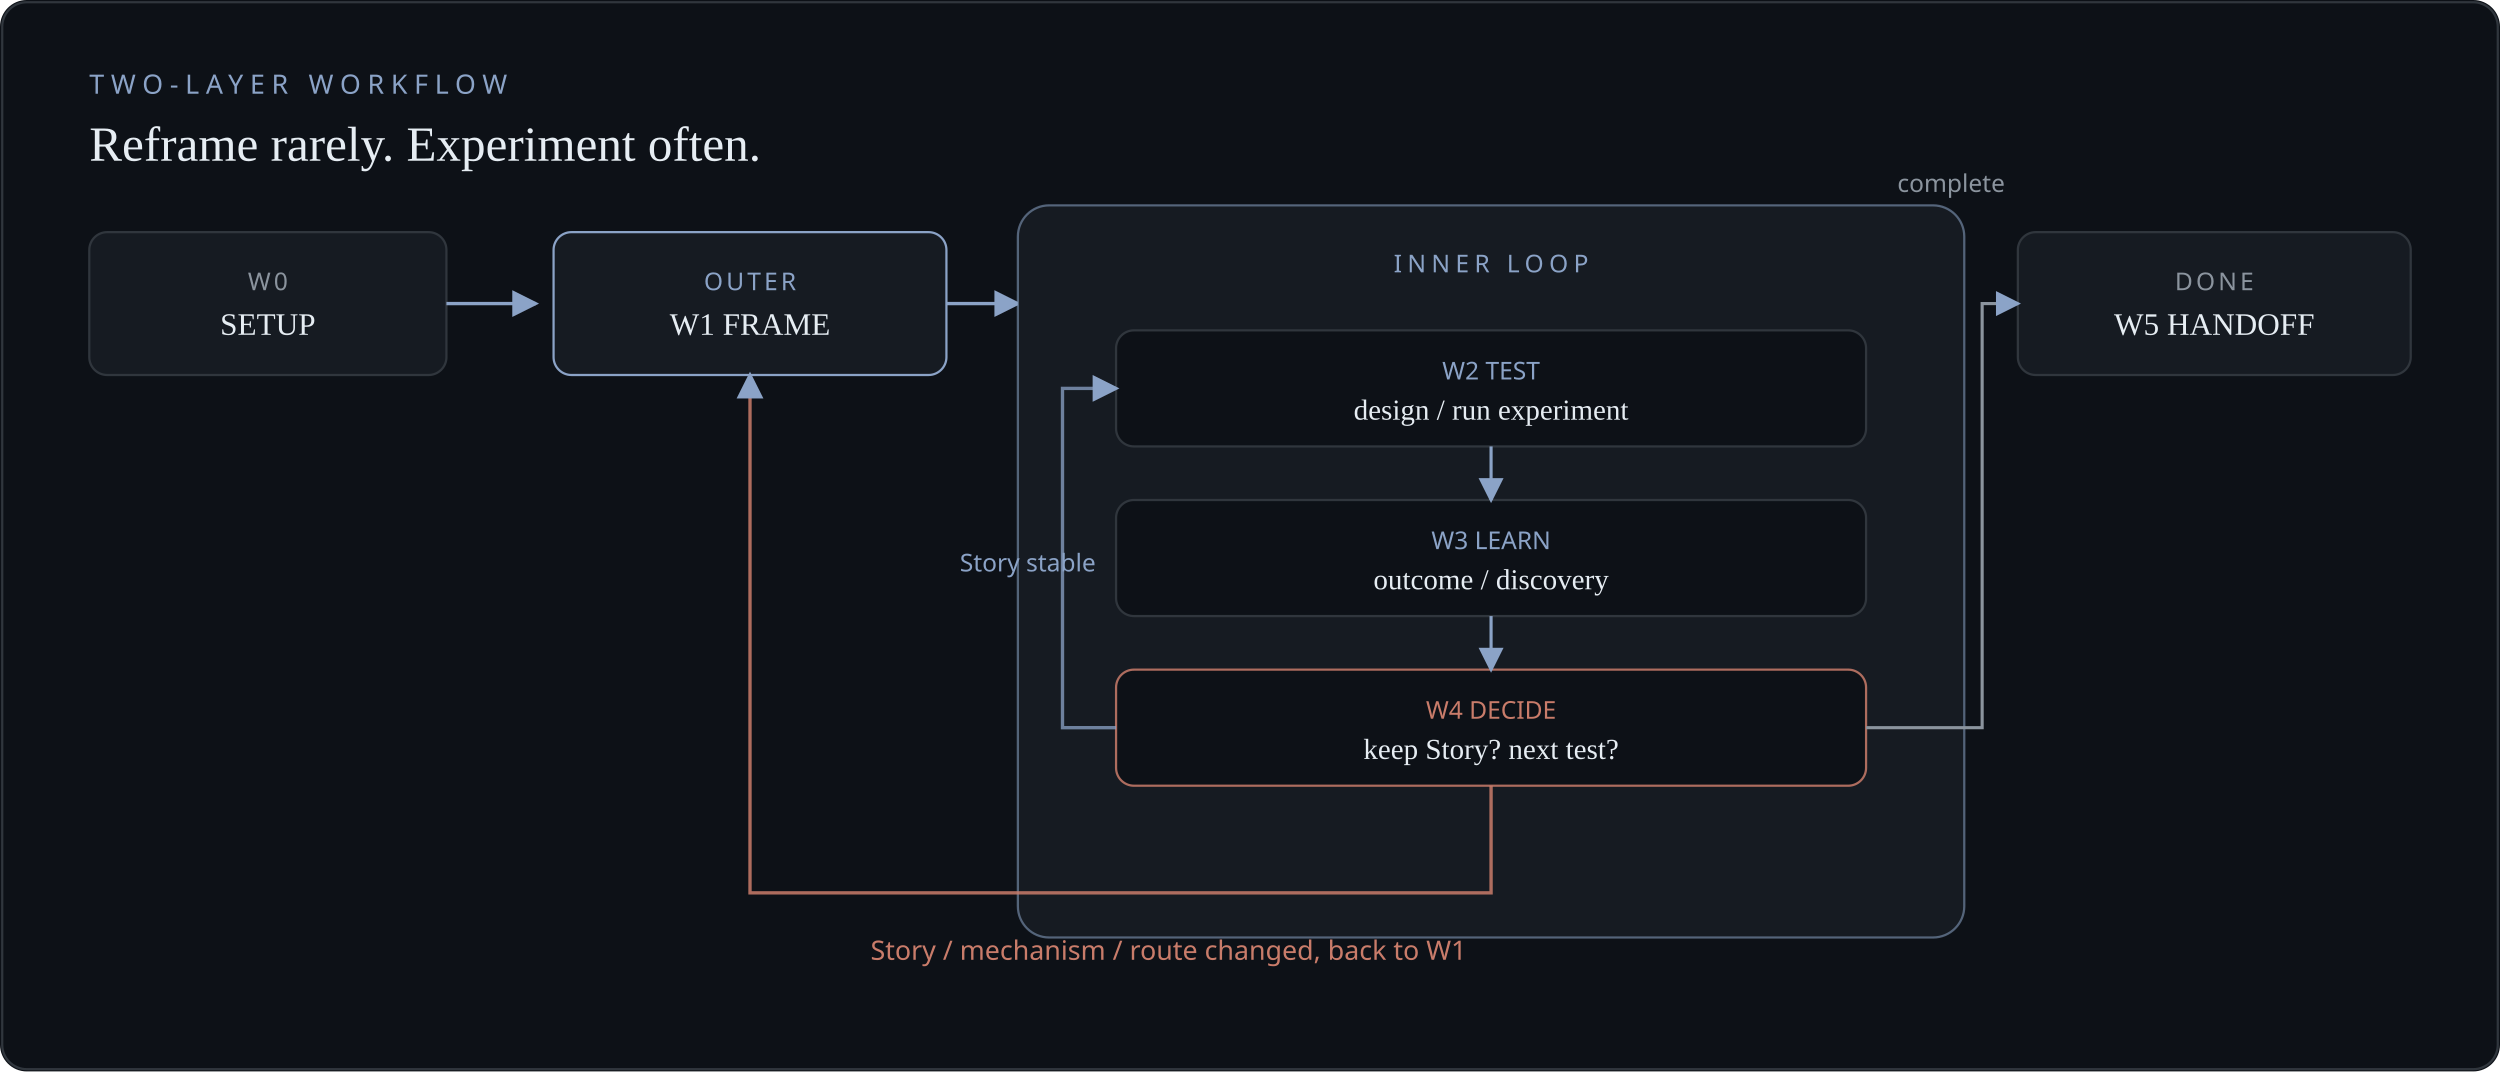
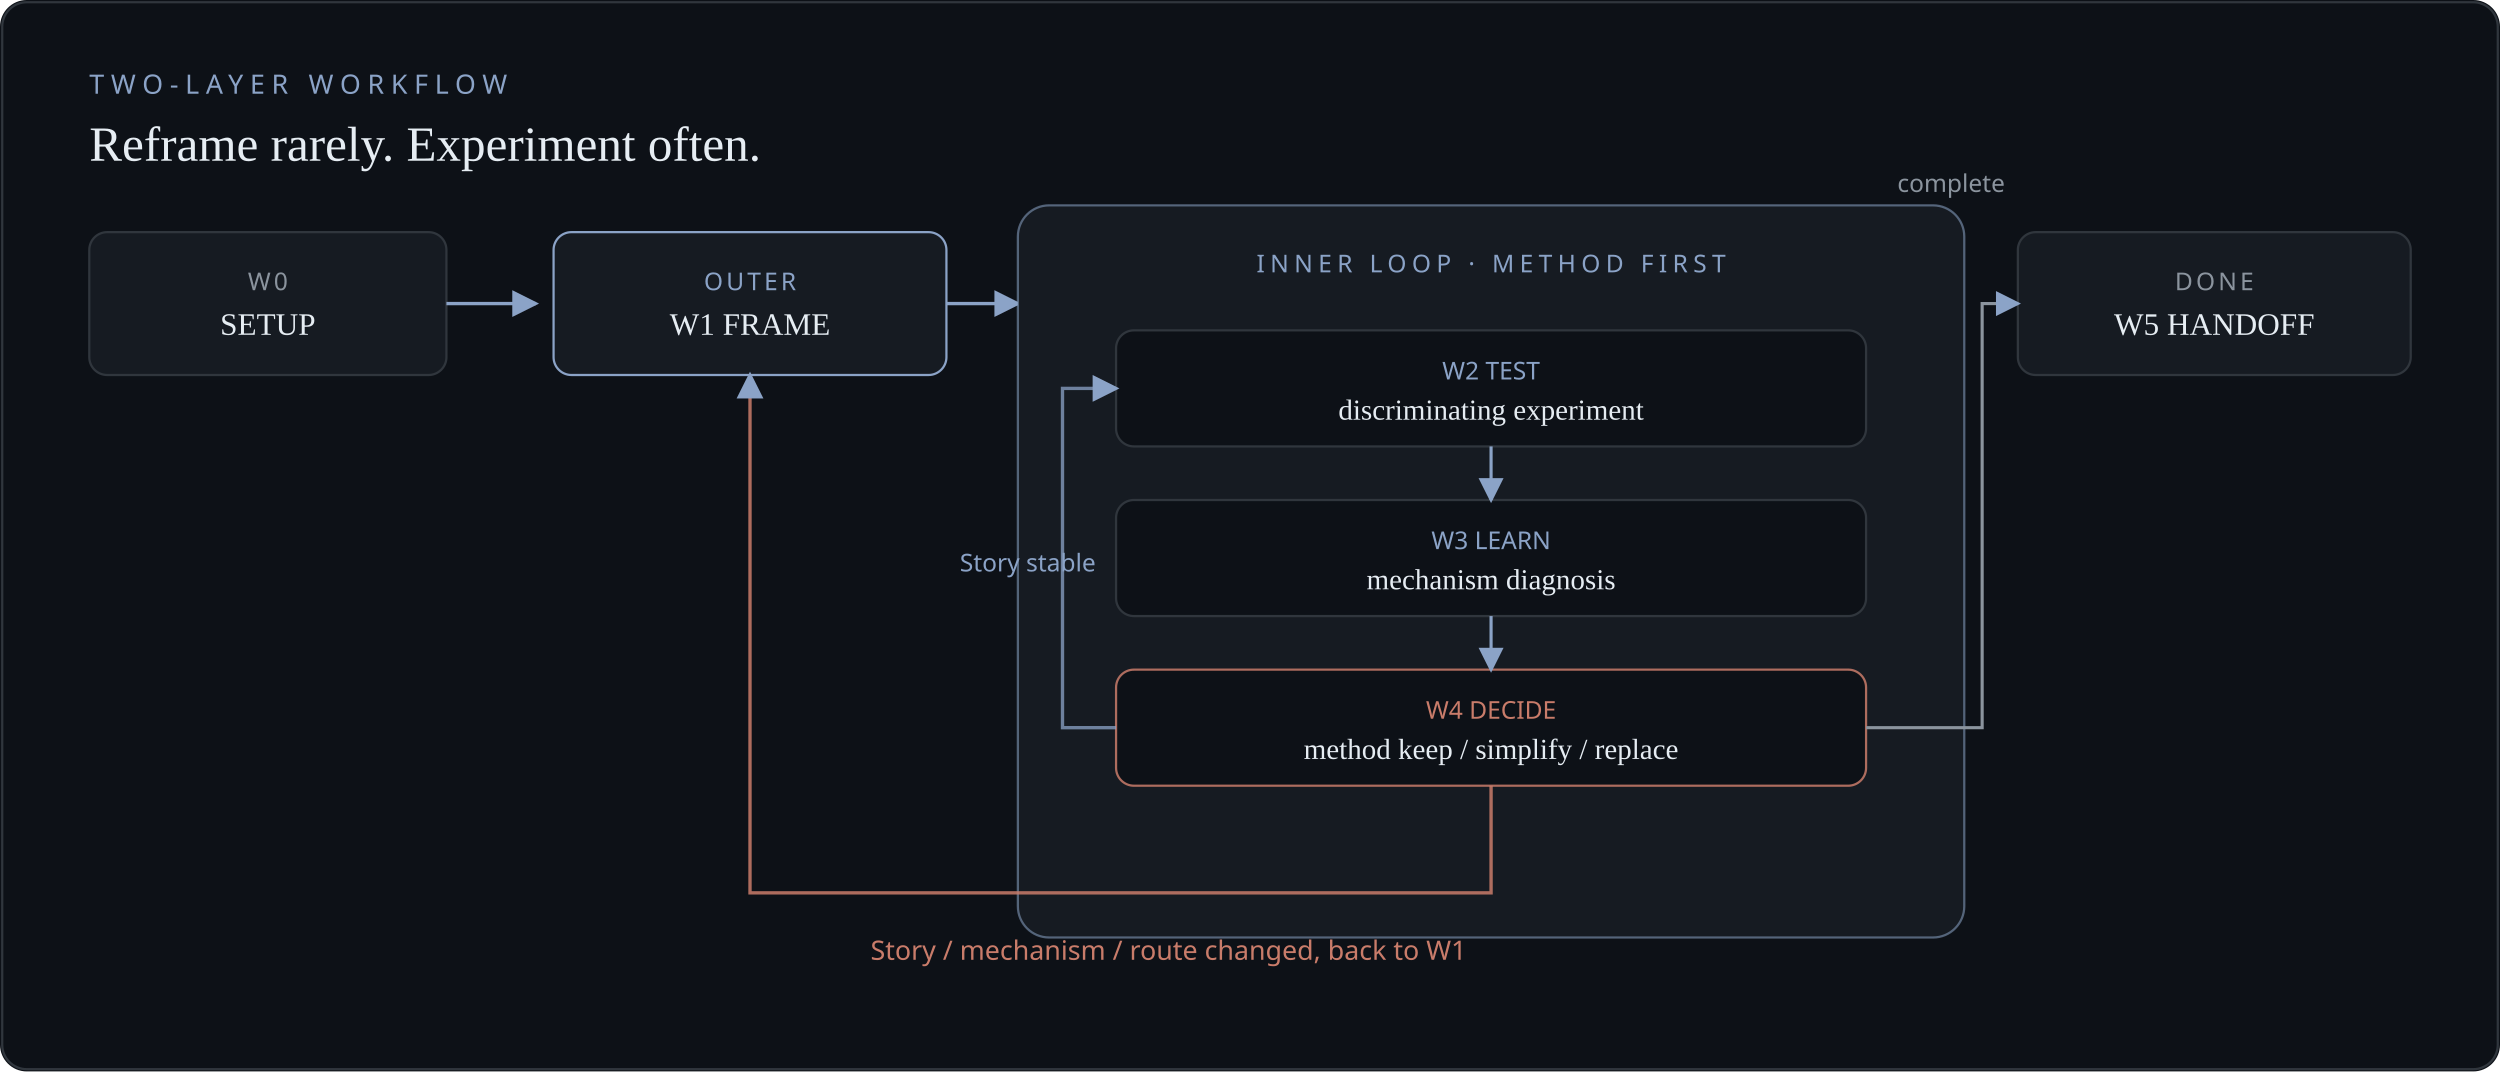
<svg xmlns="http://www.w3.org/2000/svg" viewBox="0 0 1120 480" role="img" aria-labelledby="title desc">
  <defs>
    <marker id="a" markerWidth="8" markerHeight="8" refX="7" refY="4" orient="auto">
      <path d="M0 0 L8 4 L0 8 Z" fill="#8BA3C7" />
    </marker>
  </defs>
  <rect width="1120" height="480" rx="12" fill="#0D1117" />
  <rect x="1" y="1" width="1118" height="478" rx="11" fill="none" stroke="#30363D" />
  <text x="40" y="42" fill="#8BA3C7" font-family="ui-sans-serif, system-ui, sans-serif" font-size="12" letter-spacing="3">TWO-LAYER WORKFLOW</text>
  <text x="40" y="72" fill="#E6EDF3" font-family="Georgia, 'Times New Roman', serif" font-size="22">Reframe rarely. Experiment often.</text>
  <rect x="40" y="104" width="160" height="64" rx="8" fill="#161B22" stroke="#30363D" />
  <text x="120" y="130" text-anchor="middle" fill="#8B949E" font-size="11" font-family="ui-sans-serif, system-ui, sans-serif" letter-spacing="1.4">W0</text>
  <text x="120" y="150" text-anchor="middle" fill="#E6EDF3" font-size="14" font-family="Georgia, 'Times New Roman', serif">SETUP</text>
  <rect x="248" y="104" width="176" height="64" rx="8" fill="#161B22" stroke="#8BA3C7" />
  <text x="336" y="130" text-anchor="middle" fill="#8BA3C7" font-size="11" font-family="ui-sans-serif, system-ui, sans-serif" letter-spacing="1.4">OUTER</text>
  <text x="336" y="150" text-anchor="middle" fill="#E6EDF3" font-size="14" font-family="Georgia, 'Times New Roman', serif">W1 FRAME</text>
  <rect x="904" y="104" width="176" height="64" rx="8" fill="#161B22" stroke="#30363D" />
  <text x="992" y="130" text-anchor="middle" fill="#8B949E" font-size="11" font-family="ui-sans-serif, system-ui, sans-serif" letter-spacing="1.4">DONE</text>
  <text x="992" y="150" text-anchor="middle" fill="#E6EDF3" font-size="14" font-family="Georgia, 'Times New Roman', serif">W5 HANDOFF</text>
  <path d="M200 136 H240" stroke="#8BA3C7" stroke-width="1.5" marker-end="url(#a)" />
  <path d="M424 136 H456" stroke="#8BA3C7" stroke-width="1.5" marker-end="url(#a)" />
  <rect x="456" y="92" width="424" height="328" rx="14" fill="#161B22" stroke="#8BA3C7" stroke-opacity="0.55" />
-   <text x="668" y="122" text-anchor="middle" fill="#8BA3C7" font-size="11" font-family="ui-sans-serif, system-ui, sans-serif" letter-spacing="2.4">INNER LOOP</text>
+   <text x="668" y="122" text-anchor="middle" fill="#8BA3C7" font-size="11" font-family="ui-sans-serif, system-ui, sans-serif" letter-spacing="2.4">INNER LOOP · METHOD FIRST</text>
  <rect x="500" y="148" width="336" height="52" rx="8" fill="#0D1117" stroke="#30363D" />
  <text x="668" y="170" text-anchor="middle" fill="#8BA3C7" font-size="11" font-family="ui-sans-serif, system-ui, sans-serif">W2 TEST</text>
-   <text x="668" y="188" text-anchor="middle" fill="#E6EDF3" font-size="13" font-family="Georgia, 'Times New Roman', serif">design / run experiment</text>
+   <text x="668" y="188" text-anchor="middle" fill="#E6EDF3" font-size="13" font-family="Georgia, 'Times New Roman', serif">discriminating experiment</text>
  <rect x="500" y="224" width="336" height="52" rx="8" fill="#0D1117" stroke="#30363D" />
  <text x="668" y="246" text-anchor="middle" fill="#8BA3C7" font-size="11" font-family="ui-sans-serif, system-ui, sans-serif">W3 LEARN</text>
-   <text x="668" y="264" text-anchor="middle" fill="#E6EDF3" font-size="13" font-family="Georgia, 'Times New Roman', serif">outcome / discovery</text>
+   <text x="668" y="264" text-anchor="middle" fill="#E6EDF3" font-size="13" font-family="Georgia, 'Times New Roman', serif">mechanism diagnosis</text>
  <rect x="500" y="300" width="336" height="52" rx="8" fill="#0D1117" stroke="#C97C6A" stroke-opacity="0.85" />
  <text x="668" y="322" text-anchor="middle" fill="#C97C6A" font-size="11" font-family="ui-sans-serif, system-ui, sans-serif">W4 DECIDE</text>
-   <text x="668" y="340" text-anchor="middle" fill="#E6EDF3" font-size="13" font-family="Georgia, 'Times New Roman', serif">keep Story? next test?</text>
+   <text x="668" y="340" text-anchor="middle" fill="#E6EDF3" font-size="13" font-family="Georgia, 'Times New Roman', serif">method keep / simplify / replace</text>
  <path d="M668 200 V224" stroke="#8BA3C7" stroke-width="1.4" marker-end="url(#a)" />
  <path d="M668 276 V300" stroke="#8BA3C7" stroke-width="1.4" marker-end="url(#a)" />
  <path d="M500 326 H476 V174 H500" fill="none" stroke="#8BA3C7" stroke-opacity="0.75" stroke-width="1.5" marker-end="url(#a)" />
  <text x="430" y="256" fill="#8BA3C7" font-size="11" font-family="ui-sans-serif, system-ui, sans-serif">Story stable</text>
  <path d="M836 326 H888 V136 H904" fill="none" stroke="#8B949E" stroke-width="1.4" marker-end="url(#a)" />
  <text x="850" y="86" fill="#8B949E" font-size="11" font-family="ui-sans-serif, system-ui, sans-serif">complete</text>
  <path d="M668 352 V400 H336 V168" fill="none" stroke="#C97C6A" stroke-opacity="0.85" stroke-width="1.5" marker-end="url(#a)" />
  <text x="390" y="430" fill="#C97C6A" font-size="12" font-family="ui-sans-serif, system-ui, sans-serif">Story / mechanism / route changed, back to W1</text>
</svg>
